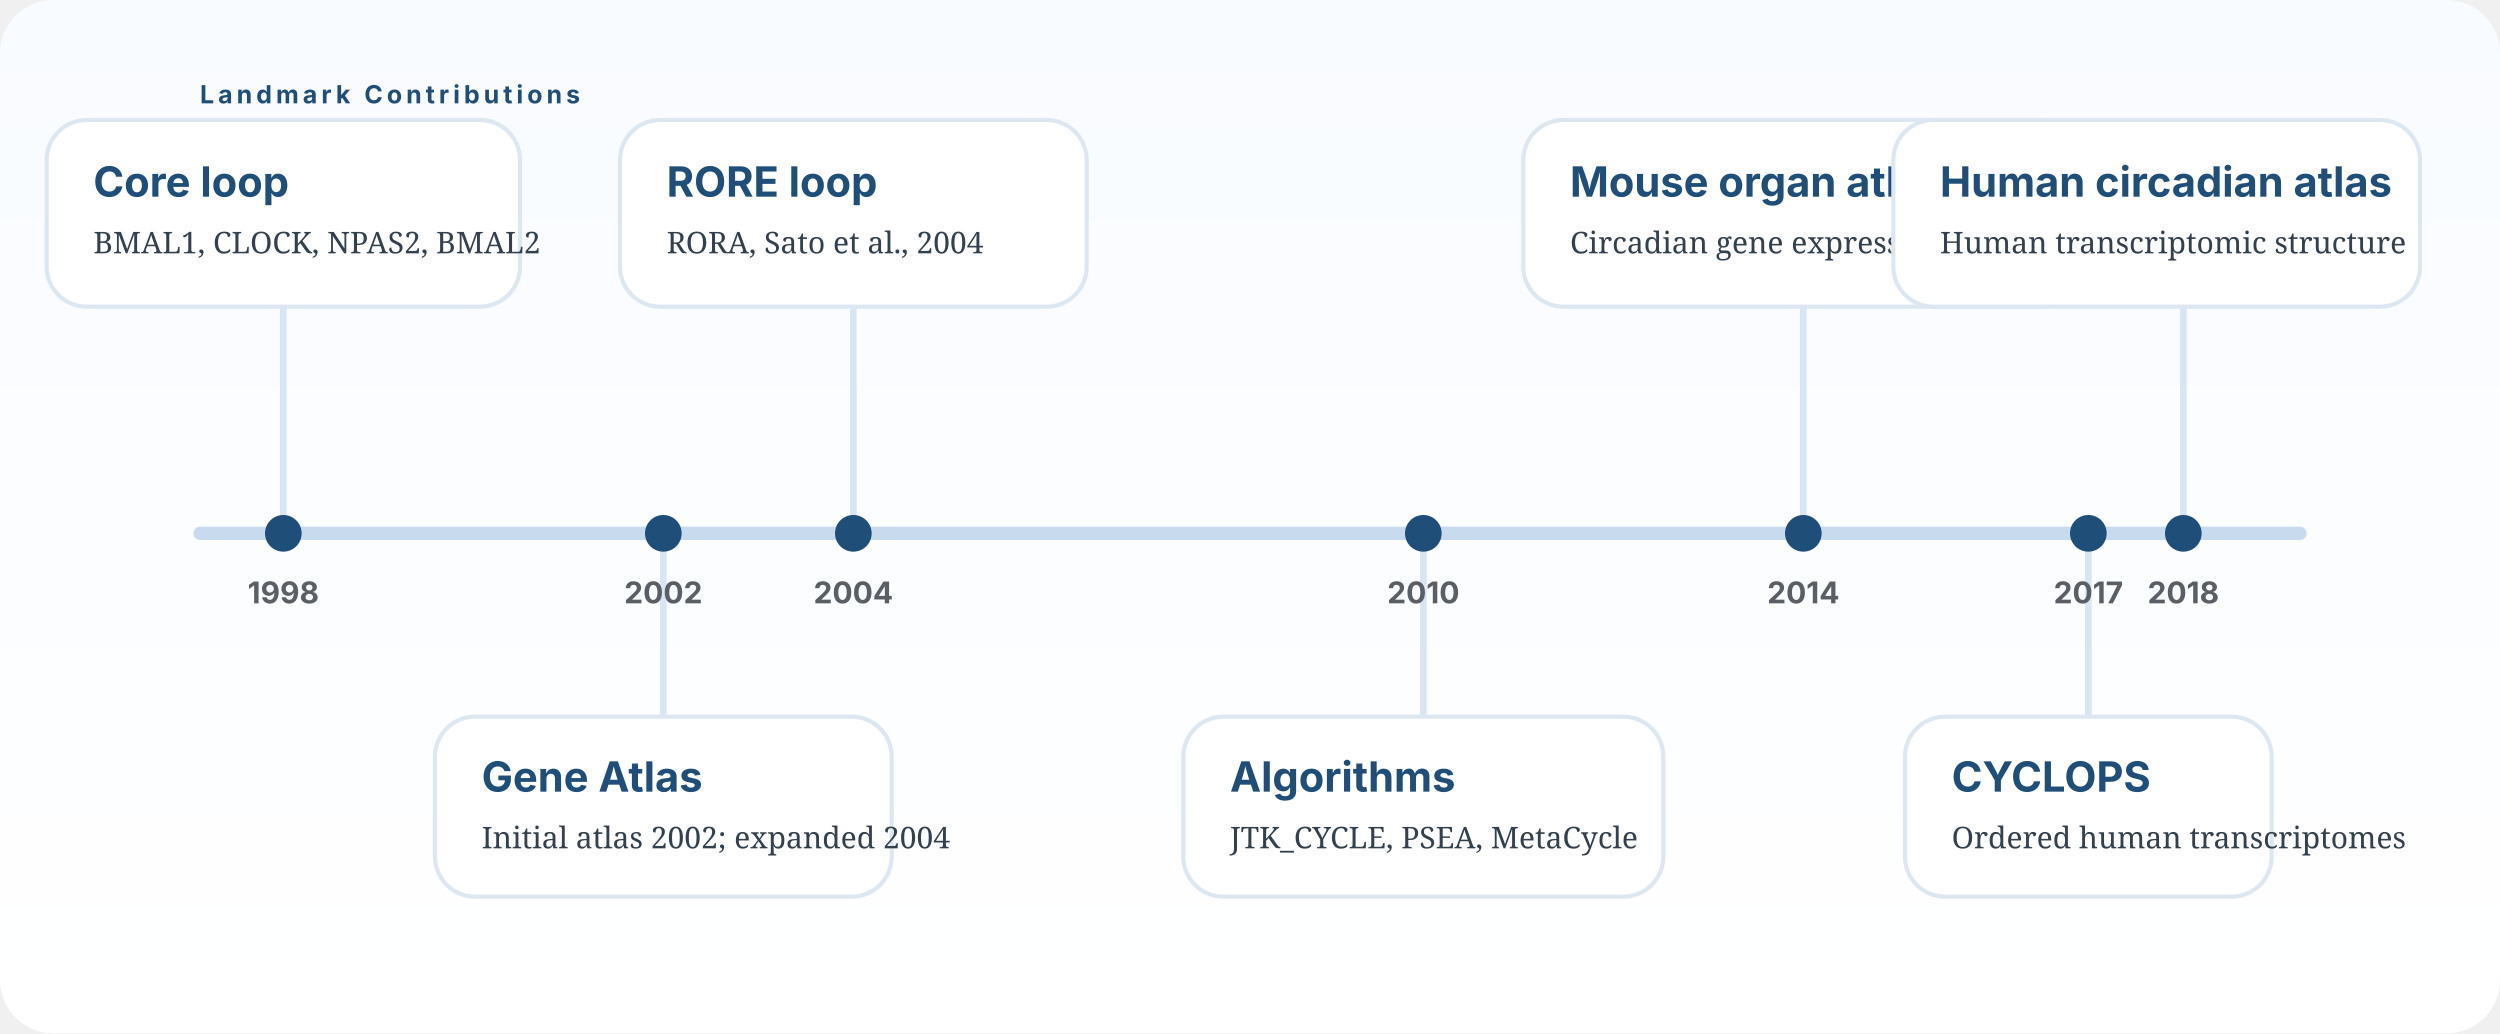
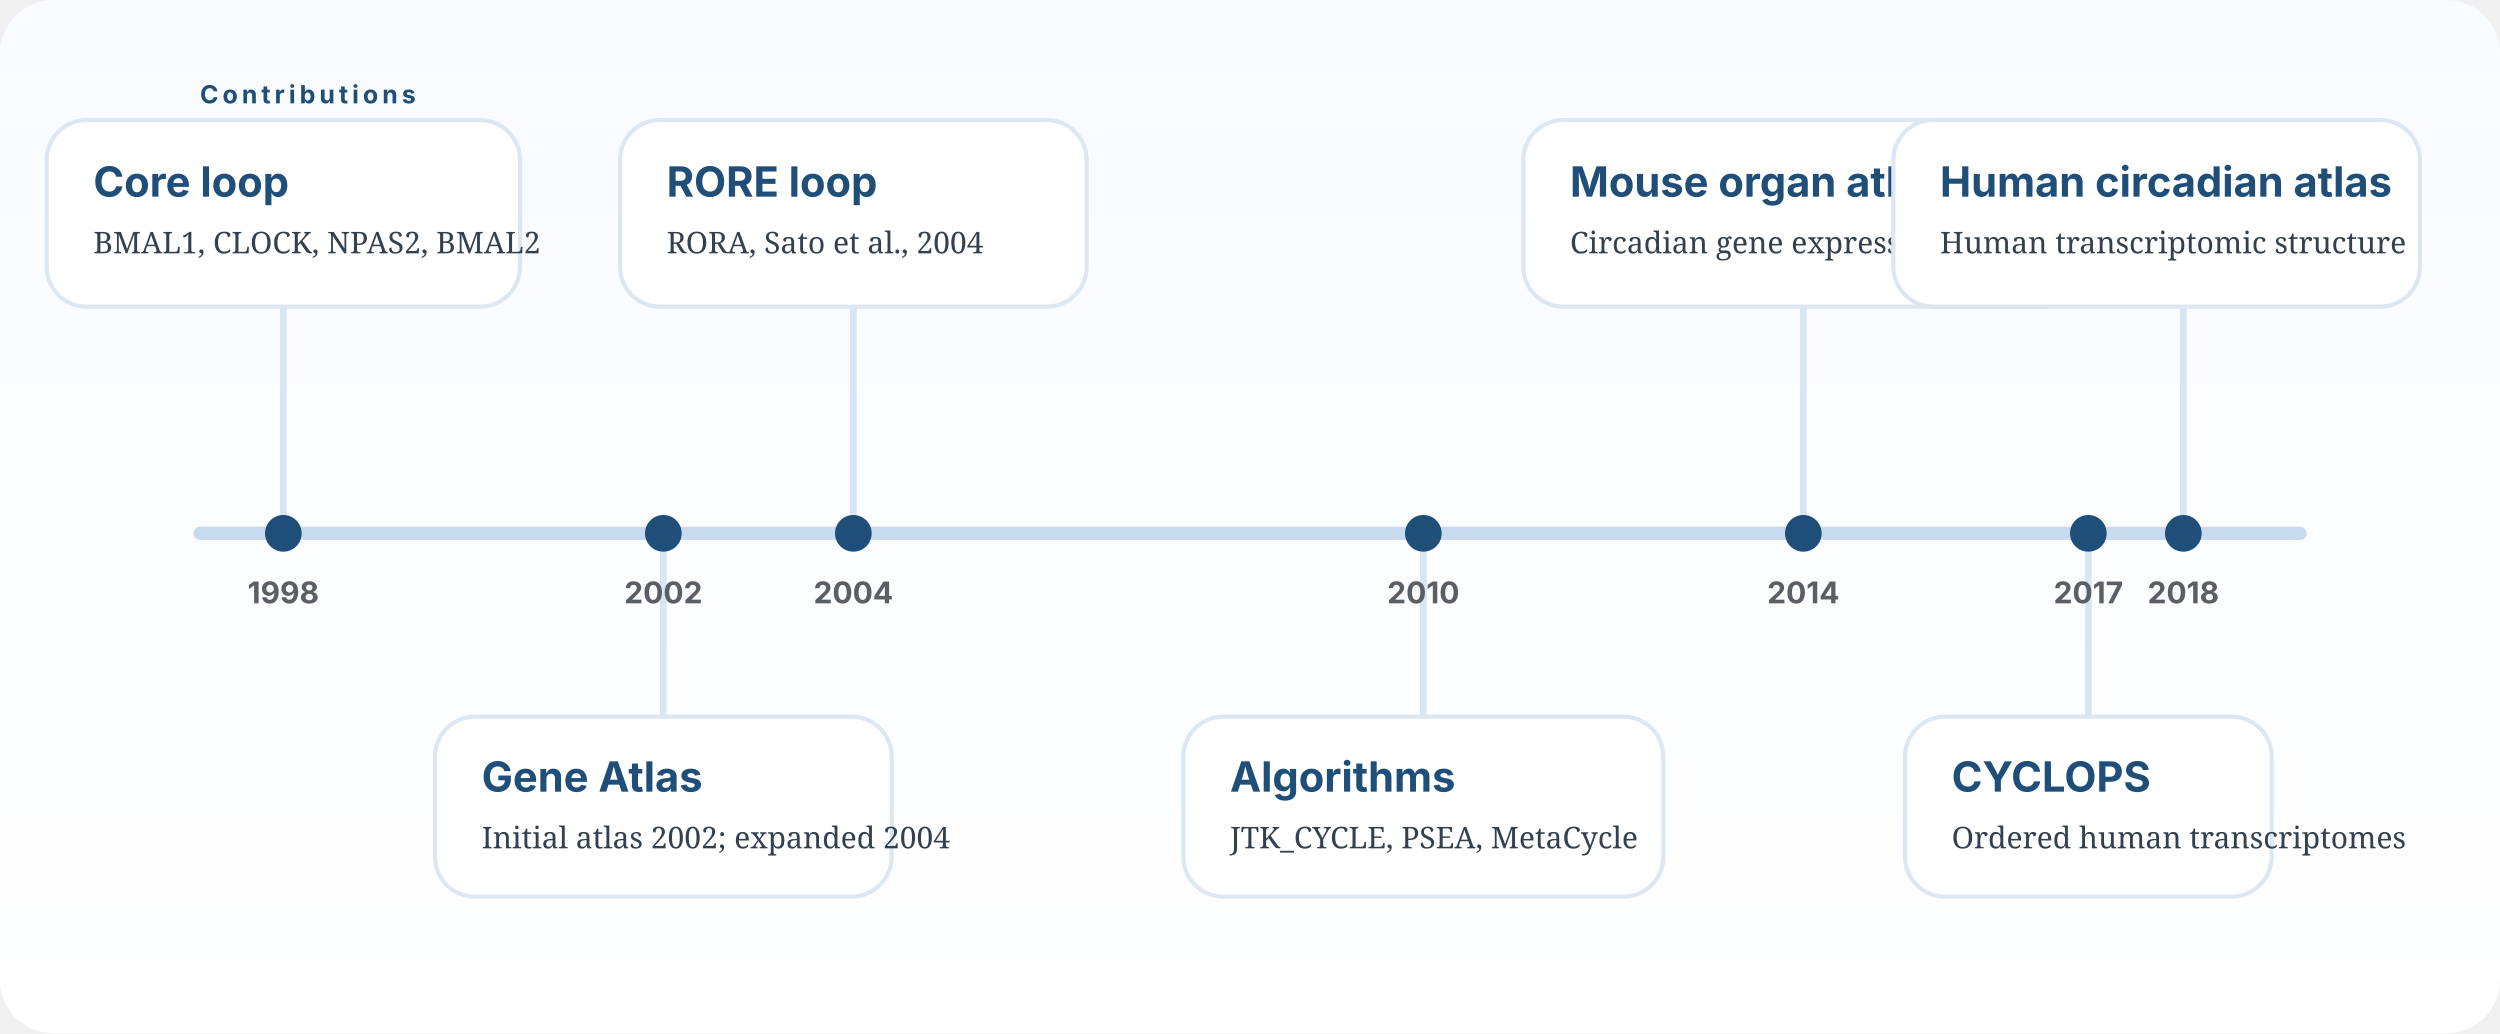
<svg xmlns="http://www.w3.org/2000/svg" viewBox="0 0 1500 620" role="img" aria-labelledby="title desc">
  <defs>
    <linearGradient id="bg" x1="0" x2="0" y1="0" y2="1">
      <stop offset="0" stop-color="#f8fbff" />
      <stop offset="1" stop-color="#ffffff" />
    </linearGradient>
    <style>
      .bg { fill: url(#bg); }
      .line { fill: none; stroke: #c8dbee; stroke-width: 8; stroke-linecap: round; }
      .leader { fill: none; stroke: #d8e6f3; stroke-width: 4; }
      .point { fill: #1f4e79; }
      .card { fill: #ffffff; stroke: #dce7f1; stroke-width: 2.5; }
      .eyebrow { fill: #1f4e79; font: 700 15px Inter, Arial, sans-serif; letter-spacing: 0.16em; text-transform: uppercase; }
      .year { fill: #5a5f66; font: 700 18px Inter, Arial, sans-serif; }
      .title { fill: #1f4e79; font: 700 25px Inter, Arial, sans-serif; }
      .copy { fill: #33404d; font: 400 18px "Source Serif Pro", Georgia, serif; }
    </style>
  </defs>
  <rect class="bg" width="1500" height="620" rx="32" />
-   <text class="eyebrow" x="120" y="62">Landmark Contributions</text>
+   <text class="eyebrow" x="120" y="62">Contributions</text>
  <path class="line" d="M120 320 H1380" />
  <g>
    <line class="leader" x1="170" y1="320" x2="170" y2="184" />
    <circle class="point" cx="170" cy="320" r="11" />
    <rect class="card" x="28" y="72" width="284" height="112" rx="24" />
    <text class="title" x="56" y="118">Core loop</text>
    <text class="copy" x="56" y="152">BMAL1, CLOCK, NPAS2, BMAL2</text>
    <text class="year" x="170" y="362" text-anchor="middle">1998</text>
  </g>
  <g>
    <line class="leader" x1="398" y1="320" x2="398" y2="430" />
    <circle class="point" cx="398" cy="320" r="11" />
    <rect class="card" x="261" y="430" width="274" height="108" rx="24" />
    <text class="title" x="289" y="475">Gene Atlas</text>
    <text class="copy" x="289" y="509">Initial atlas 2002; expanded 2004</text>
    <text class="year" x="398" y="362" text-anchor="middle">2002</text>
  </g>
  <g>
    <line class="leader" x1="512" y1="320" x2="512" y2="184" />
    <circle class="point" cx="512" cy="320" r="11" />
    <rect class="card" x="372" y="72" width="280" height="112" rx="24" />
    <text class="title" x="400" y="118">RORE loop</text>
    <text class="copy" x="400" y="152">RORA, Sato et al., 2004</text>
    <text class="year" x="512" y="362" text-anchor="middle">2004</text>
  </g>
  <g>
    <line class="leader" x1="854" y1="320" x2="854" y2="430" />
    <circle class="point" cx="854" cy="320" r="11" />
    <rect class="card" x="710" y="430" width="288" height="108" rx="24" />
    <text class="title" x="738" y="475">Algorithms</text>
    <text class="copy" x="738" y="509">JTK_CYCLE, PSEA, MetaCycle</text>
    <text class="year" x="854" y="362" text-anchor="middle">2010</text>
  </g>
  <g>
    <line class="leader" x1="1082" y1="320" x2="1082" y2="184" />
    <circle class="point" cx="1082" cy="320" r="11" />
    <rect class="card" x="914" y="72" width="336" height="112" rx="24" />
    <text class="title" x="942" y="118">Mouse organ atlas</text>
    <text class="copy" x="942" y="152">Circadian gene expression across organs</text>
    <text class="year" x="1082" y="362" text-anchor="middle">2014</text>
  </g>
  <g>
    <line class="leader" x1="1253" y1="320" x2="1253" y2="430" />
    <circle class="point" cx="1253" cy="320" r="11" />
    <rect class="card" x="1143" y="430" width="220" height="108" rx="24" />
    <text class="title" x="1171" y="475">CYCLOPS</text>
    <text class="copy" x="1171" y="509">Ordered human transcriptomes</text>
    <text class="year" x="1253" y="362" text-anchor="middle">2017</text>
  </g>
  <g>
    <line class="leader" x1="1310" y1="320" x2="1310" y2="184" />
    <circle class="point" cx="1310" cy="320" r="11" />
    <rect class="card" x="1136" y="72" width="316" height="112" rx="24" />
    <text class="title" x="1164" y="118">Human circadian atlas</text>
    <text class="copy" x="1164" y="152">Human transcriptomic structure</text>
    <text class="year" x="1310" y="362" text-anchor="middle">2018</text>
  </g>
</svg>
